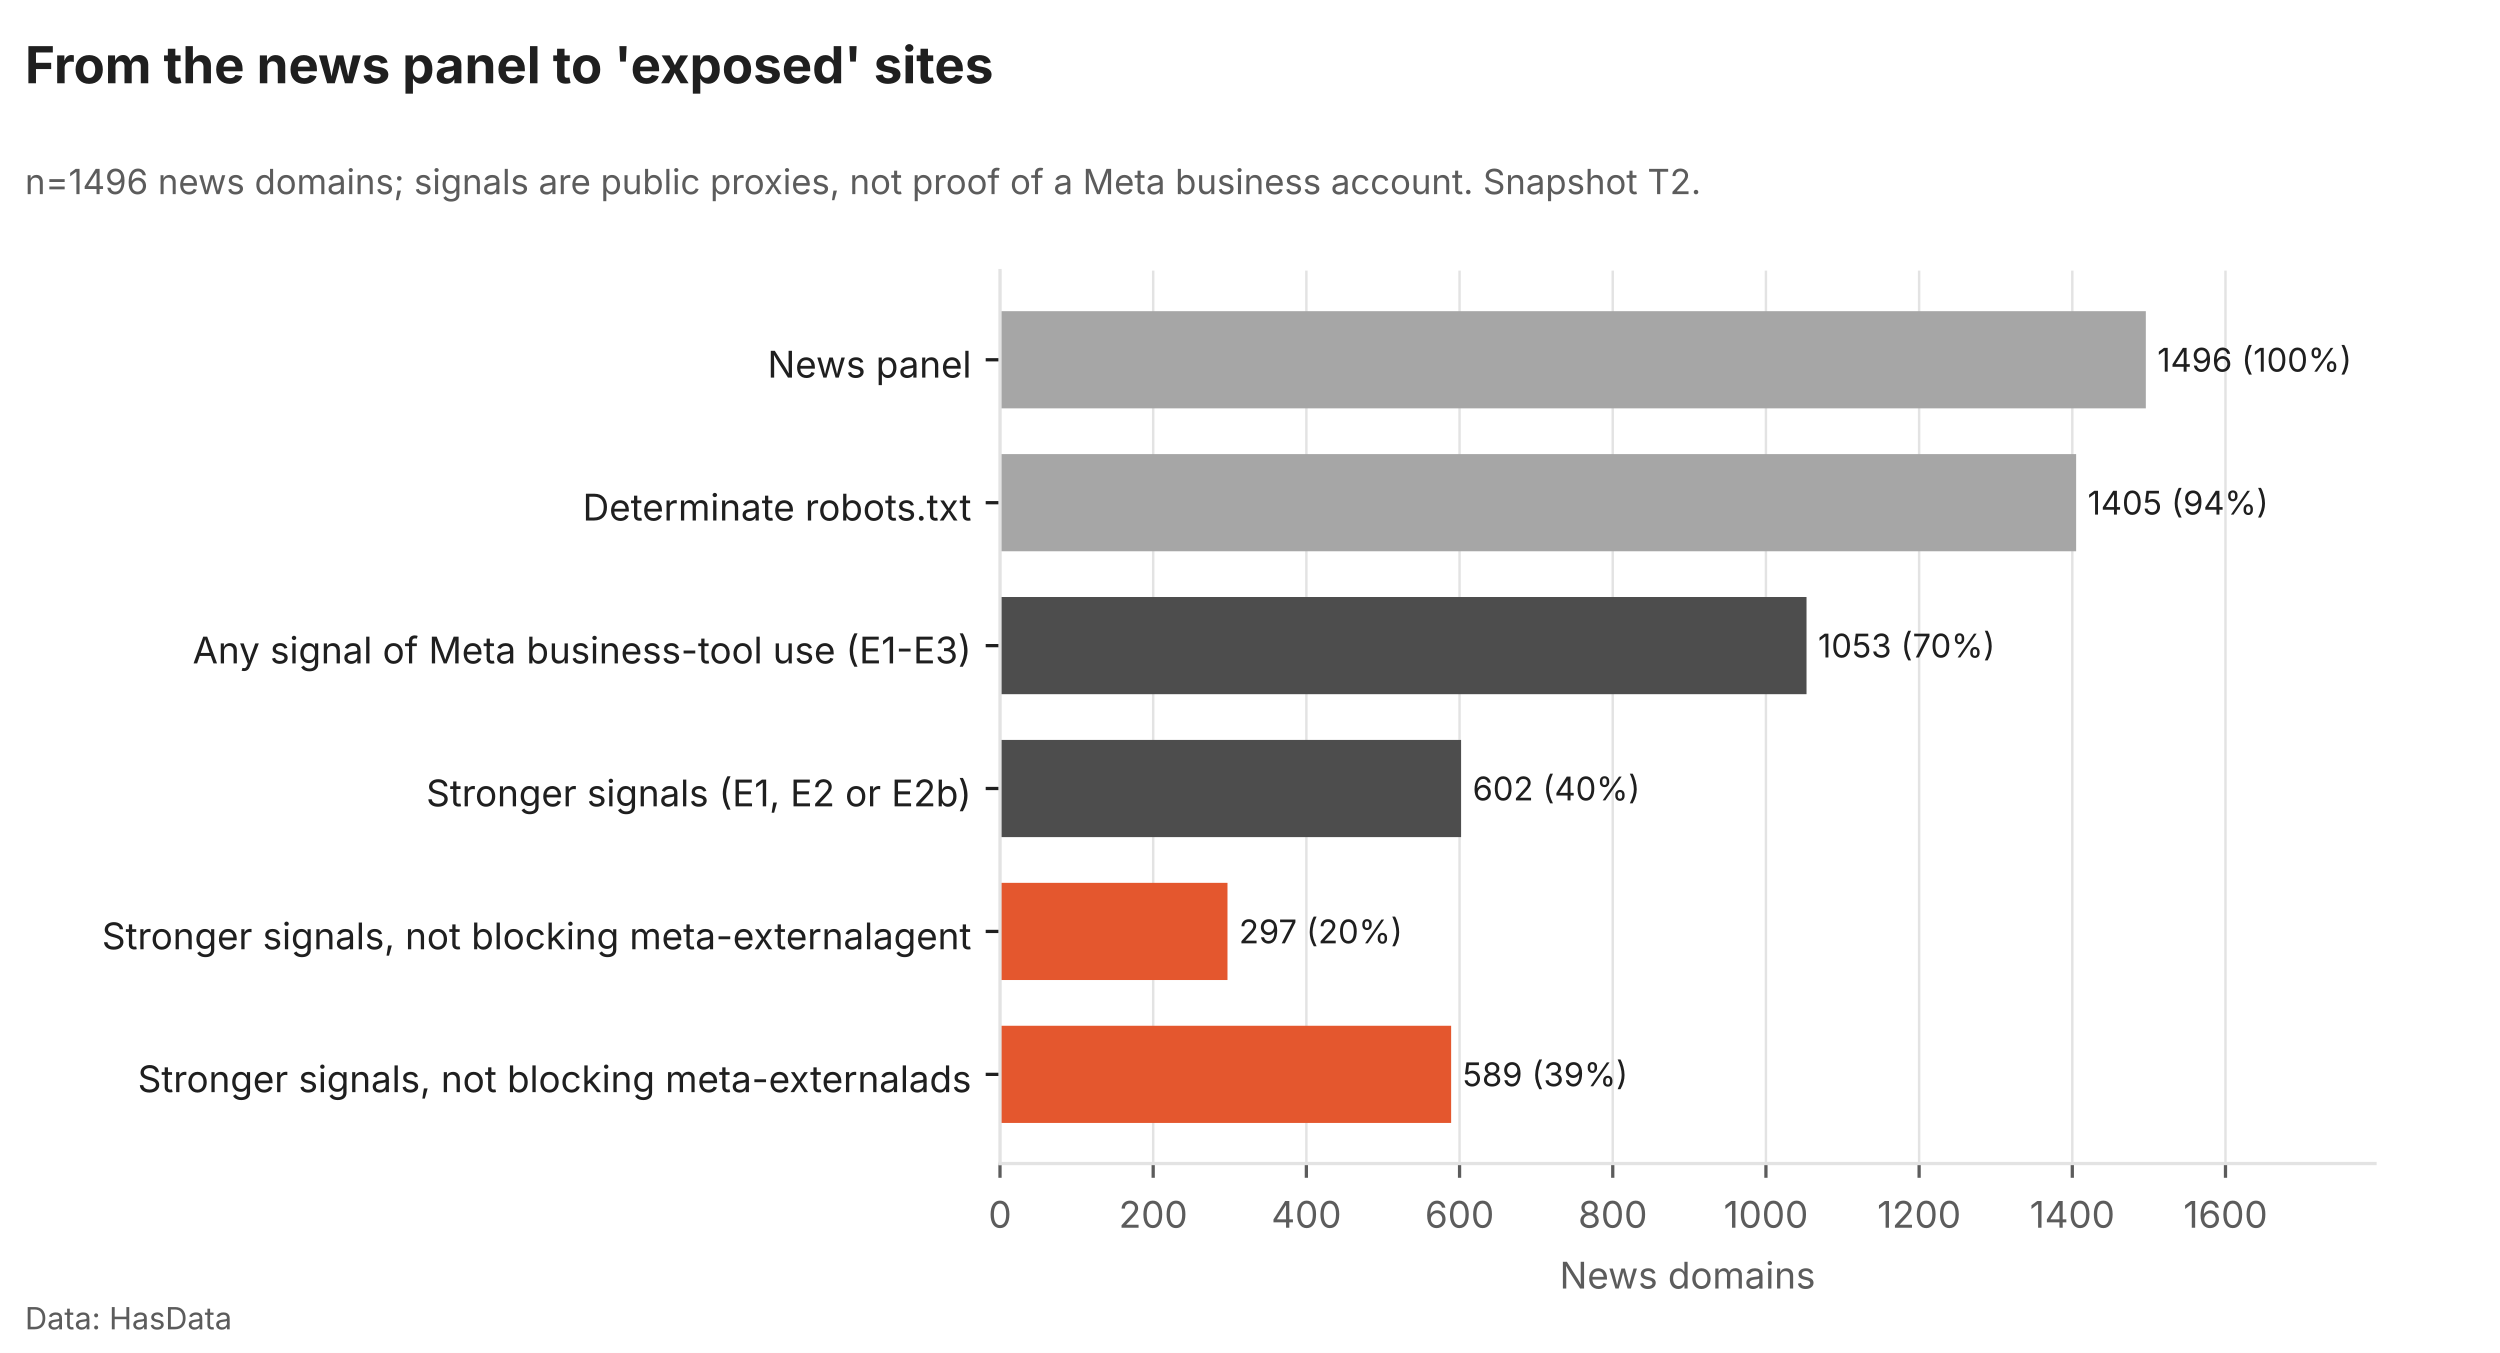
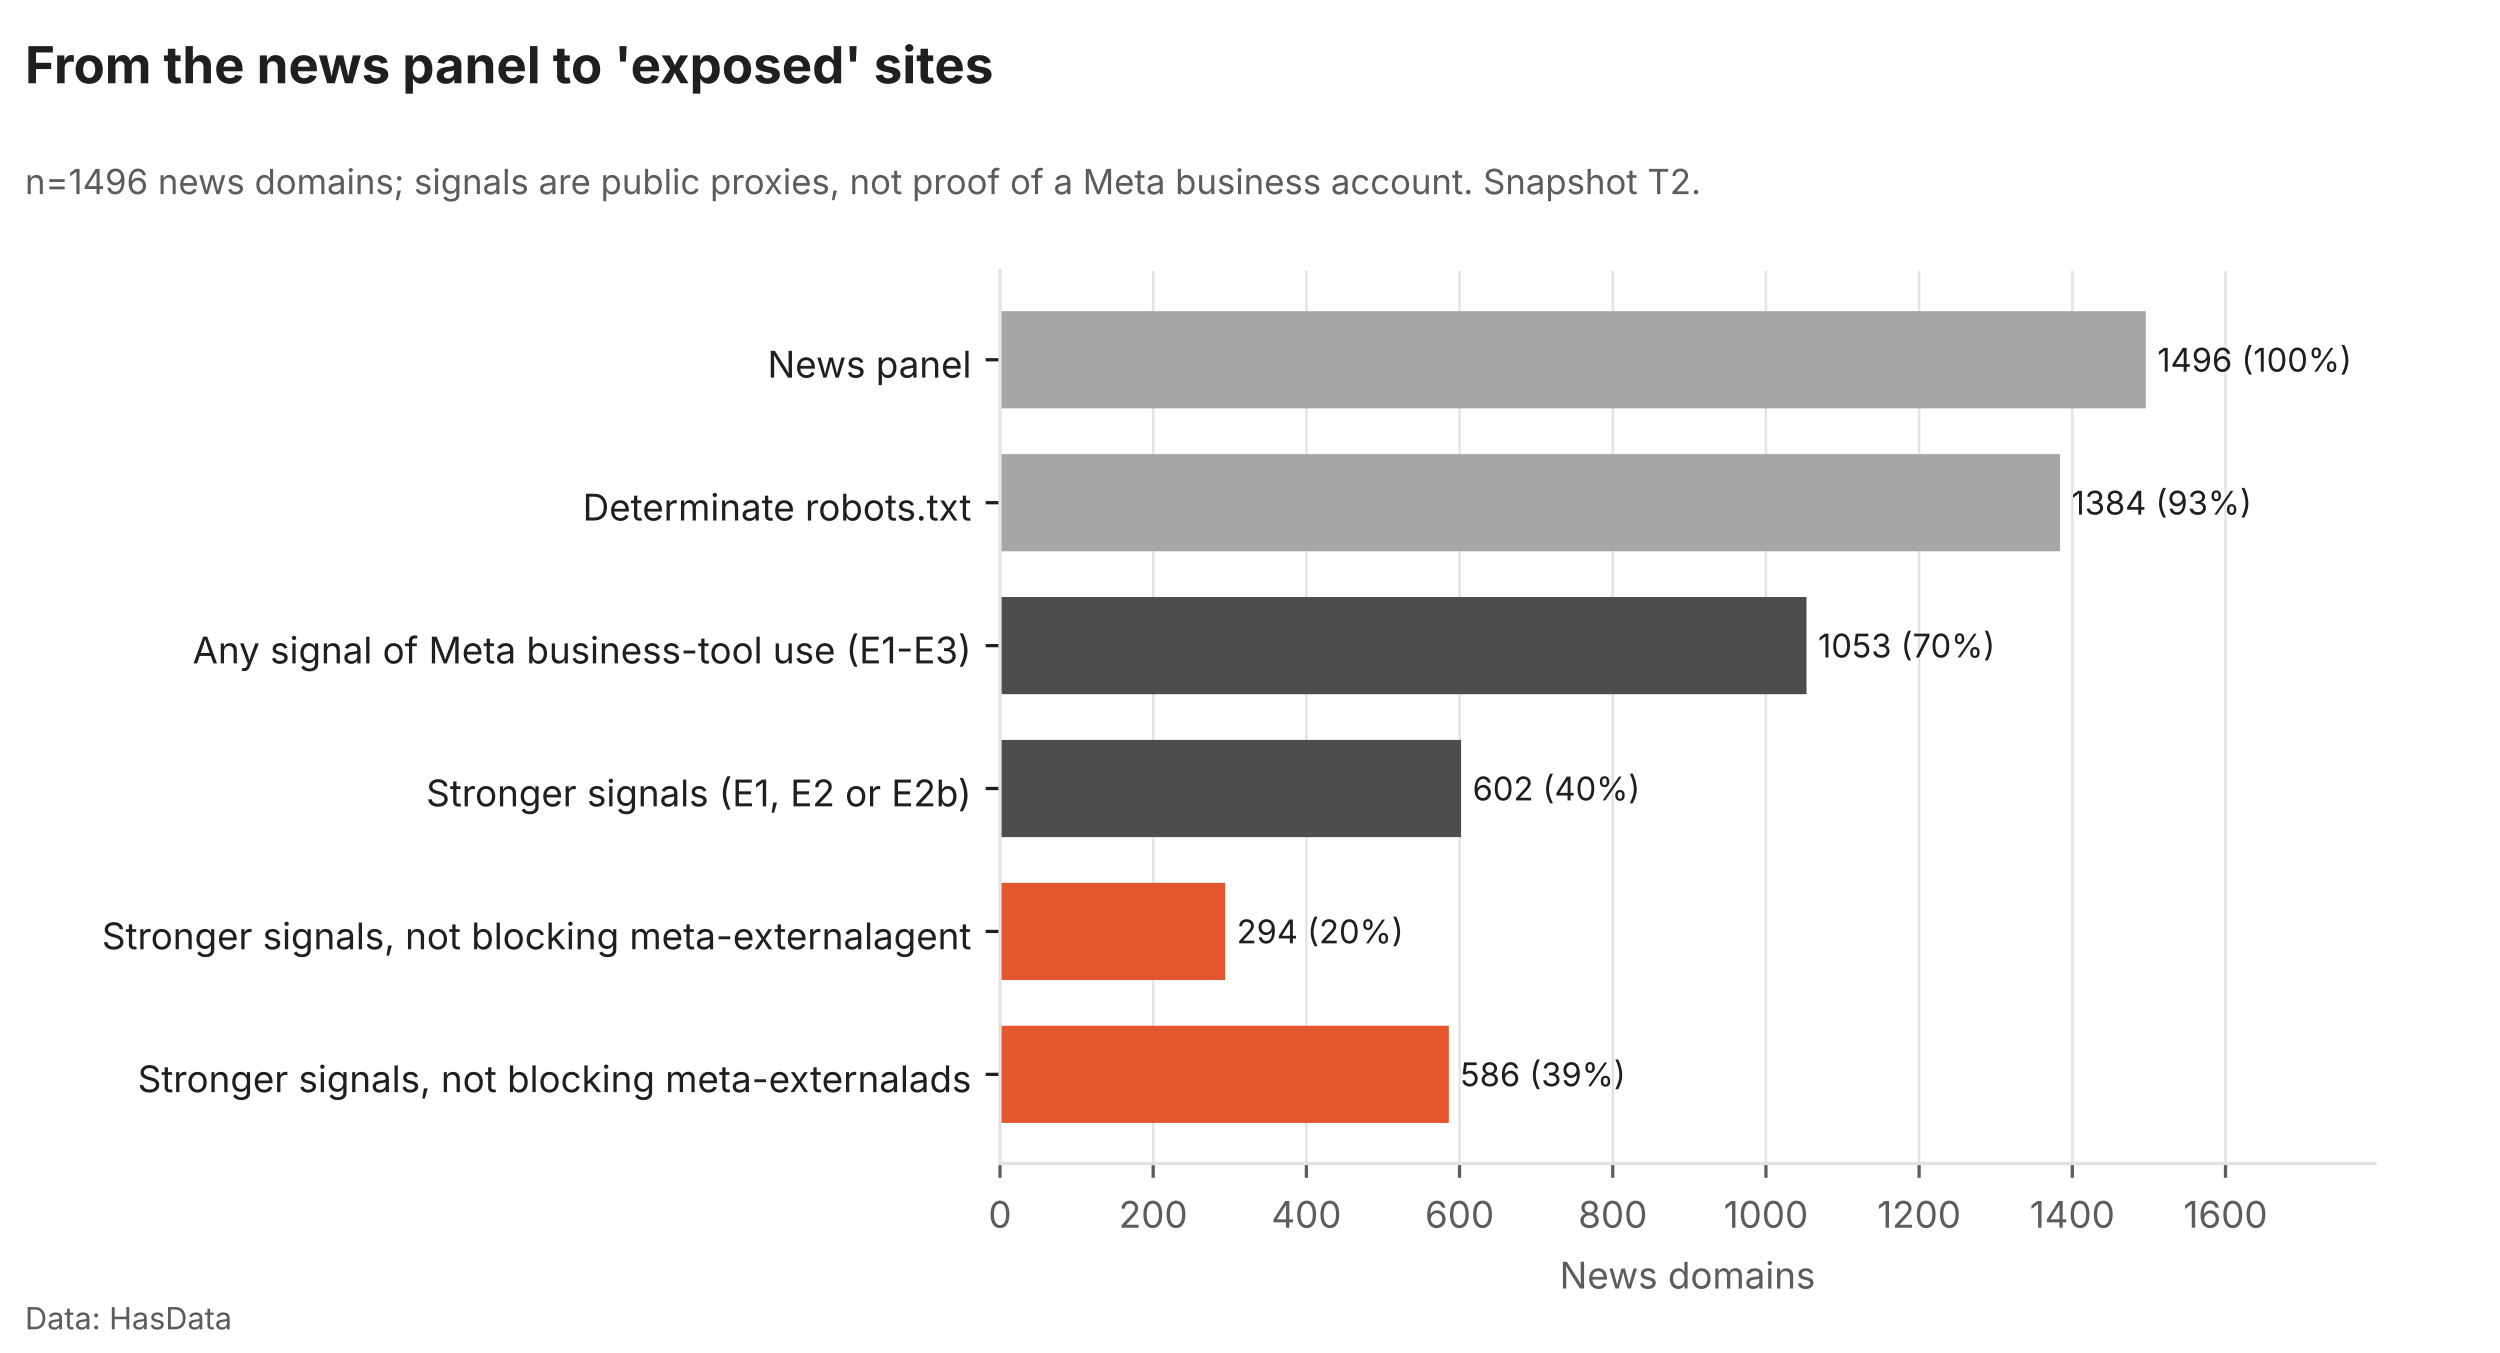
<svg xmlns="http://www.w3.org/2000/svg" xmlns:xlink="http://www.w3.org/1999/xlink" width="612pt" height="331.2pt" viewBox="0 0 612 331.2" version="1.1">
  <defs>
    <style type="text/css">*{stroke-linejoin: round; stroke-linecap: butt}</style>
  </defs>
  <g id="figure_1">
    <g id="patch_1">
      <path d="M 0 331.2  L 612 331.2  L 612 0  L 0 0  z " style="fill: #ffffff" />
    </g>
    <g id="axes_1">
      <g id="patch_2">
        <path d="M 244.8 284.832  L 581.4 284.832  L 581.4 66.24  L 244.8 66.24  z " style="fill: #ffffff" />
      </g>
      <g id="matplotlib.axis_1">
        <g id="xtick_1">
          <g id="line2d_1">
-             <path d="M 244.8 284.832  L 244.8 66.24  " clip-path="url(#p5d57687056)" style="fill: none; stroke: #e3e3e3; stroke-width: 0.6; stroke-linecap: square" />
+             <path d="M 244.8 284.832  L 244.8 66.24  " clip-path="url(#pdd38abfb62)" style="fill: none; stroke: #e3e3e3; stroke-width: 0.6; stroke-linecap: square" />
          </g>
          <g id="line2d_2">
            <defs>
-               <path id="md0435a6fbb" d="M 0 0  L 0 3.5  " style="stroke: #5c5c5c; stroke-width: 0.8" />
+               <path id="mece71a468c" d="M 0 0  L 0 3.5  " style="stroke: #5c5c5c; stroke-width: 0.8" />
            </defs>
            <g>
-               <use xlink:href="#md0435a6fbb" x="244.8" y="284.832" style="fill: #5c5c5c; stroke: #5c5c5c; stroke-width: 0.8" />
+               <use xlink:href="#mece71a468c" x="244.8" y="284.832" style="fill: #5c5c5c; stroke: #5c5c5c; stroke-width: 0.8" />
            </g>
          </g>
          <g id="text_1">
            <text style="font-size: 9px; font-family: 'Inter', 'DejaVu Sans', 'Bitstream Vera Sans', 'Computer Modern Sans Serif', 'Lucida Grande', 'Verdana', 'Geneva', 'Lucid', 'Arial', 'Helvetica', 'Avant Garde', sans-serif; text-anchor: middle; fill: #5c5c5c" x="244.8" y="300.551" transform="rotate(-0 244.8 300.5507)">0</text>
          </g>
        </g>
        <g id="xtick_2">
          <g id="line2d_3">
-             <path d="M 282.3 284.832  L 282.3 66.24  " clip-path="url(#p5d57687056)" style="fill: none; stroke: #e3e3e3; stroke-width: 0.6; stroke-linecap: square" />
+             <path d="M 282.3 284.832  L 282.3 66.24  " clip-path="url(#pdd38abfb62)" style="fill: none; stroke: #e3e3e3; stroke-width: 0.6; stroke-linecap: square" />
          </g>
          <g id="line2d_4">
            <g>
-               <use xlink:href="#md0435a6fbb" x="282.3" y="284.832" style="fill: #5c5c5c; stroke: #5c5c5c; stroke-width: 0.8" />
+               <use xlink:href="#mece71a468c" x="282.3" y="284.832" style="fill: #5c5c5c; stroke: #5c5c5c; stroke-width: 0.8" />
            </g>
          </g>
          <g id="text_2">
            <text style="font-size: 9px; font-family: 'Inter', 'DejaVu Sans', 'Bitstream Vera Sans', 'Computer Modern Sans Serif', 'Lucida Grande', 'Verdana', 'Geneva', 'Lucid', 'Arial', 'Helvetica', 'Avant Garde', sans-serif; text-anchor: middle; fill: #5c5c5c" x="282.3" y="300.551" transform="rotate(-0 282.3 300.5507)">200</text>
          </g>
        </g>
        <g id="xtick_3">
          <g id="line2d_5">
-             <path d="M 319.8 284.832  L 319.8 66.24  " clip-path="url(#p5d57687056)" style="fill: none; stroke: #e3e3e3; stroke-width: 0.6; stroke-linecap: square" />
+             <path d="M 319.8 284.832  L 319.8 66.24  " clip-path="url(#pdd38abfb62)" style="fill: none; stroke: #e3e3e3; stroke-width: 0.6; stroke-linecap: square" />
          </g>
          <g id="line2d_6">
            <g>
-               <use xlink:href="#md0435a6fbb" x="319.8" y="284.832" style="fill: #5c5c5c; stroke: #5c5c5c; stroke-width: 0.8" />
+               <use xlink:href="#mece71a468c" x="319.8" y="284.832" style="fill: #5c5c5c; stroke: #5c5c5c; stroke-width: 0.8" />
            </g>
          </g>
          <g id="text_3">
            <text style="font-size: 9px; font-family: 'Inter', 'DejaVu Sans', 'Bitstream Vera Sans', 'Computer Modern Sans Serif', 'Lucida Grande', 'Verdana', 'Geneva', 'Lucid', 'Arial', 'Helvetica', 'Avant Garde', sans-serif; text-anchor: middle; fill: #5c5c5c" x="319.8" y="300.551" transform="rotate(-0 319.8 300.5507)">400</text>
          </g>
        </g>
        <g id="xtick_4">
          <g id="line2d_7">
-             <path d="M 357.3 284.832  L 357.3 66.24  " clip-path="url(#p5d57687056)" style="fill: none; stroke: #e3e3e3; stroke-width: 0.6; stroke-linecap: square" />
+             <path d="M 357.3 284.832  L 357.3 66.24  " clip-path="url(#pdd38abfb62)" style="fill: none; stroke: #e3e3e3; stroke-width: 0.6; stroke-linecap: square" />
          </g>
          <g id="line2d_8">
            <g>
-               <use xlink:href="#md0435a6fbb" x="357.3" y="284.832" style="fill: #5c5c5c; stroke: #5c5c5c; stroke-width: 0.8" />
+               <use xlink:href="#mece71a468c" x="357.3" y="284.832" style="fill: #5c5c5c; stroke: #5c5c5c; stroke-width: 0.8" />
            </g>
          </g>
          <g id="text_4">
            <text style="font-size: 9px; font-family: 'Inter', 'DejaVu Sans', 'Bitstream Vera Sans', 'Computer Modern Sans Serif', 'Lucida Grande', 'Verdana', 'Geneva', 'Lucid', 'Arial', 'Helvetica', 'Avant Garde', sans-serif; text-anchor: middle; fill: #5c5c5c" x="357.3" y="300.551" transform="rotate(-0 357.3 300.5507)">600</text>
          </g>
        </g>
        <g id="xtick_5">
          <g id="line2d_9">
-             <path d="M 394.8 284.832  L 394.8 66.24  " clip-path="url(#p5d57687056)" style="fill: none; stroke: #e3e3e3; stroke-width: 0.6; stroke-linecap: square" />
+             <path d="M 394.8 284.832  L 394.8 66.24  " clip-path="url(#pdd38abfb62)" style="fill: none; stroke: #e3e3e3; stroke-width: 0.6; stroke-linecap: square" />
          </g>
          <g id="line2d_10">
            <g>
-               <use xlink:href="#md0435a6fbb" x="394.8" y="284.832" style="fill: #5c5c5c; stroke: #5c5c5c; stroke-width: 0.8" />
+               <use xlink:href="#mece71a468c" x="394.8" y="284.832" style="fill: #5c5c5c; stroke: #5c5c5c; stroke-width: 0.8" />
            </g>
          </g>
          <g id="text_5">
            <text style="font-size: 9px; font-family: 'Inter', 'DejaVu Sans', 'Bitstream Vera Sans', 'Computer Modern Sans Serif', 'Lucida Grande', 'Verdana', 'Geneva', 'Lucid', 'Arial', 'Helvetica', 'Avant Garde', sans-serif; text-anchor: middle; fill: #5c5c5c" x="394.8" y="300.551" transform="rotate(-0 394.8 300.5507)">800</text>
          </g>
        </g>
        <g id="xtick_6">
          <g id="line2d_11">
-             <path d="M 432.3 284.832  L 432.3 66.24  " clip-path="url(#p5d57687056)" style="fill: none; stroke: #e3e3e3; stroke-width: 0.6; stroke-linecap: square" />
+             <path d="M 432.3 284.832  L 432.3 66.24  " clip-path="url(#pdd38abfb62)" style="fill: none; stroke: #e3e3e3; stroke-width: 0.6; stroke-linecap: square" />
          </g>
          <g id="line2d_12">
            <g>
-               <use xlink:href="#md0435a6fbb" x="432.3" y="284.832" style="fill: #5c5c5c; stroke: #5c5c5c; stroke-width: 0.8" />
+               <use xlink:href="#mece71a468c" x="432.3" y="284.832" style="fill: #5c5c5c; stroke: #5c5c5c; stroke-width: 0.8" />
            </g>
          </g>
          <g id="text_6">
            <text style="font-size: 9px; font-family: 'Inter', 'DejaVu Sans', 'Bitstream Vera Sans', 'Computer Modern Sans Serif', 'Lucida Grande', 'Verdana', 'Geneva', 'Lucid', 'Arial', 'Helvetica', 'Avant Garde', sans-serif; text-anchor: middle; fill: #5c5c5c" x="432.3" y="300.551" transform="rotate(-0 432.3 300.5507)">1000</text>
          </g>
        </g>
        <g id="xtick_7">
          <g id="line2d_13">
-             <path d="M 469.8 284.832  L 469.8 66.24  " clip-path="url(#p5d57687056)" style="fill: none; stroke: #e3e3e3; stroke-width: 0.6; stroke-linecap: square" />
+             <path d="M 469.8 284.832  L 469.8 66.24  " clip-path="url(#pdd38abfb62)" style="fill: none; stroke: #e3e3e3; stroke-width: 0.6; stroke-linecap: square" />
          </g>
          <g id="line2d_14">
            <g>
-               <use xlink:href="#md0435a6fbb" x="469.8" y="284.832" style="fill: #5c5c5c; stroke: #5c5c5c; stroke-width: 0.8" />
+               <use xlink:href="#mece71a468c" x="469.8" y="284.832" style="fill: #5c5c5c; stroke: #5c5c5c; stroke-width: 0.8" />
            </g>
          </g>
          <g id="text_7">
            <text style="font-size: 9px; font-family: 'Inter', 'DejaVu Sans', 'Bitstream Vera Sans', 'Computer Modern Sans Serif', 'Lucida Grande', 'Verdana', 'Geneva', 'Lucid', 'Arial', 'Helvetica', 'Avant Garde', sans-serif; text-anchor: middle; fill: #5c5c5c" x="469.8" y="300.551" transform="rotate(-0 469.8 300.5507)">1200</text>
          </g>
        </g>
        <g id="xtick_8">
          <g id="line2d_15">
-             <path d="M 507.3 284.832  L 507.3 66.24  " clip-path="url(#p5d57687056)" style="fill: none; stroke: #e3e3e3; stroke-width: 0.6; stroke-linecap: square" />
+             <path d="M 507.3 284.832  L 507.3 66.24  " clip-path="url(#pdd38abfb62)" style="fill: none; stroke: #e3e3e3; stroke-width: 0.6; stroke-linecap: square" />
          </g>
          <g id="line2d_16">
            <g>
-               <use xlink:href="#md0435a6fbb" x="507.3" y="284.832" style="fill: #5c5c5c; stroke: #5c5c5c; stroke-width: 0.8" />
+               <use xlink:href="#mece71a468c" x="507.3" y="284.832" style="fill: #5c5c5c; stroke: #5c5c5c; stroke-width: 0.8" />
            </g>
          </g>
          <g id="text_8">
            <text style="font-size: 9px; font-family: 'Inter', 'DejaVu Sans', 'Bitstream Vera Sans', 'Computer Modern Sans Serif', 'Lucida Grande', 'Verdana', 'Geneva', 'Lucid', 'Arial', 'Helvetica', 'Avant Garde', sans-serif; text-anchor: middle; fill: #5c5c5c" x="507.3" y="300.551" transform="rotate(-0 507.3 300.5507)">1400</text>
          </g>
        </g>
        <g id="xtick_9">
          <g id="line2d_17">
-             <path d="M 544.8 284.832  L 544.8 66.24  " clip-path="url(#p5d57687056)" style="fill: none; stroke: #e3e3e3; stroke-width: 0.6; stroke-linecap: square" />
+             <path d="M 544.8 284.832  L 544.8 66.24  " clip-path="url(#pdd38abfb62)" style="fill: none; stroke: #e3e3e3; stroke-width: 0.6; stroke-linecap: square" />
          </g>
          <g id="line2d_18">
            <g>
-               <use xlink:href="#md0435a6fbb" x="544.8" y="284.832" style="fill: #5c5c5c; stroke: #5c5c5c; stroke-width: 0.8" />
+               <use xlink:href="#mece71a468c" x="544.8" y="284.832" style="fill: #5c5c5c; stroke: #5c5c5c; stroke-width: 0.8" />
            </g>
          </g>
          <g id="text_9">
            <text style="font-size: 9px; font-family: 'Inter', 'DejaVu Sans', 'Bitstream Vera Sans', 'Computer Modern Sans Serif', 'Lucida Grande', 'Verdana', 'Geneva', 'Lucid', 'Arial', 'Helvetica', 'Avant Garde', sans-serif; text-anchor: middle; fill: #5c5c5c" x="544.8" y="300.551" transform="rotate(-0 544.8 300.5507)">1600</text>
          </g>
        </g>
        <g id="text_10">
          <text style="font-size: 9px; font-family: 'Inter', 'DejaVu Sans', 'Bitstream Vera Sans', 'Computer Modern Sans Serif', 'Lucida Grande', 'Verdana', 'Geneva', 'Lucid', 'Arial', 'Helvetica', 'Avant Garde', sans-serif; text-anchor: middle; fill: #5c5c5c" x="413.1" y="315.44" transform="rotate(-0 413.1 315.4404)">News domains</text>
        </g>
      </g>
      <g id="matplotlib.axis_2">
        <g id="ytick_1">
          <g id="line2d_19">
            <defs>
-               <path id="m27fb4b7642" d="M 0 0  L -3.5 0  " style="stroke: #1f1f1f; stroke-width: 0.8" />
+               <path id="m72d377bc84" d="M 0 0  L -3.5 0  " style="stroke: #1f1f1f; stroke-width: 0.8" />
            </defs>
            <g>
-               <use xlink:href="#m27fb4b7642" x="244.8" y="88.071" style="fill: #1f1f1f; stroke: #1f1f1f; stroke-width: 0.8" />
+               <use xlink:href="#m72d377bc84" x="244.8" y="88.071" style="fill: #1f1f1f; stroke: #1f1f1f; stroke-width: 0.8" />
            </g>
          </g>
          <g id="text_11">
            <text style="font-size: 9px; font-family: 'Inter', 'DejaVu Sans', 'Bitstream Vera Sans', 'Computer Modern Sans Serif', 'Lucida Grande', 'Verdana', 'Geneva', 'Lucid', 'Arial', 'Helvetica', 'Avant Garde', sans-serif; text-anchor: end; fill: #1f1f1f" x="237.8" y="92.431" transform="rotate(-0 237.8 92.43059)">News panel</text>
          </g>
        </g>
        <g id="ytick_2">
          <g id="line2d_20">
            <g>
-               <use xlink:href="#m27fb4b7642" x="244.8" y="123.057" style="fill: #1f1f1f; stroke: #1f1f1f; stroke-width: 0.8" />
+               <use xlink:href="#m72d377bc84" x="244.8" y="123.057" style="fill: #1f1f1f; stroke: #1f1f1f; stroke-width: 0.8" />
            </g>
          </g>
          <g id="text_12">
            <text style="font-size: 9px; font-family: 'Inter', 'DejaVu Sans', 'Bitstream Vera Sans', 'Computer Modern Sans Serif', 'Lucida Grande', 'Verdana', 'Geneva', 'Lucid', 'Arial', 'Helvetica', 'Avant Garde', sans-serif; text-anchor: end; fill: #1f1f1f" x="237.8" y="127.417" transform="rotate(-0 237.8 127.4165)">Determinate robots.txt</text>
          </g>
        </g>
        <g id="ytick_3">
          <g id="line2d_21">
            <g>
-               <use xlink:href="#m27fb4b7642" x="244.8" y="158.043" style="fill: #1f1f1f; stroke: #1f1f1f; stroke-width: 0.8" />
+               <use xlink:href="#m72d377bc84" x="244.8" y="158.043" style="fill: #1f1f1f; stroke: #1f1f1f; stroke-width: 0.8" />
            </g>
          </g>
          <g id="text_13">
            <text style="font-size: 9px; font-family: 'Inter', 'DejaVu Sans', 'Bitstream Vera Sans', 'Computer Modern Sans Serif', 'Lucida Grande', 'Verdana', 'Geneva', 'Lucid', 'Arial', 'Helvetica', 'Avant Garde', sans-serif; text-anchor: end; fill: #1f1f1f" x="237.8" y="162.402" transform="rotate(-0 237.8 162.4024)">Any signal of Meta business-tool use (E1-E3)</text>
          </g>
        </g>
        <g id="ytick_4">
          <g id="line2d_22">
            <g>
-               <use xlink:href="#m27fb4b7642" x="244.8" y="193.029" style="fill: #1f1f1f; stroke: #1f1f1f; stroke-width: 0.8" />
+               <use xlink:href="#m72d377bc84" x="244.8" y="193.029" style="fill: #1f1f1f; stroke: #1f1f1f; stroke-width: 0.8" />
            </g>
          </g>
          <g id="text_14">
            <text style="font-size: 9px; font-family: 'Inter', 'DejaVu Sans', 'Bitstream Vera Sans', 'Computer Modern Sans Serif', 'Lucida Grande', 'Verdana', 'Geneva', 'Lucid', 'Arial', 'Helvetica', 'Avant Garde', sans-serif; text-anchor: end; fill: #1f1f1f" x="237.8" y="197.388" transform="rotate(-0 237.8 197.3883)">Stronger signals (E1, E2 or E2b)</text>
          </g>
        </g>
        <g id="ytick_5">
          <g id="line2d_23">
            <g>
-               <use xlink:href="#m27fb4b7642" x="244.8" y="228.015" style="fill: #1f1f1f; stroke: #1f1f1f; stroke-width: 0.8" />
+               <use xlink:href="#m72d377bc84" x="244.8" y="228.015" style="fill: #1f1f1f; stroke: #1f1f1f; stroke-width: 0.8" />
            </g>
          </g>
          <g id="text_15">
            <text style="font-size: 9px; font-family: 'Inter', 'DejaVu Sans', 'Bitstream Vera Sans', 'Computer Modern Sans Serif', 'Lucida Grande', 'Verdana', 'Geneva', 'Lucid', 'Arial', 'Helvetica', 'Avant Garde', sans-serif; text-anchor: end; fill: #1f1f1f" x="237.8" y="232.374" transform="rotate(-0 237.8 232.3742)">Stronger signals, not blocking meta-externalagent</text>
          </g>
        </g>
        <g id="ytick_6">
          <g id="line2d_24">
            <g>
-               <use xlink:href="#m27fb4b7642" x="244.8" y="263.001" style="fill: #1f1f1f; stroke: #1f1f1f; stroke-width: 0.8" />
+               <use xlink:href="#m72d377bc84" x="244.8" y="263.001" style="fill: #1f1f1f; stroke: #1f1f1f; stroke-width: 0.8" />
            </g>
          </g>
          <g id="text_16">
            <text style="font-size: 9px; font-family: 'Inter', 'DejaVu Sans', 'Bitstream Vera Sans', 'Computer Modern Sans Serif', 'Lucida Grande', 'Verdana', 'Geneva', 'Lucid', 'Arial', 'Helvetica', 'Avant Garde', sans-serif; text-anchor: end; fill: #1f1f1f" x="237.8" y="267.36" transform="rotate(-0 237.8 267.3602)">Stronger signals, not blocking meta-externalads</text>
          </g>
        </g>
      </g>
      <g id="patch_3">
-         <path d="M 244.8 99.966  L 525.3 99.966  L 525.3 76.176  L 244.8 76.176  z " clip-path="url(#p5d57687056)" style="fill: #a6a6a6" />
+         <path d="M 244.8 99.966  L 525.3 99.966  L 525.3 76.176  L 244.8 76.176  z " clip-path="url(#pdd38abfb62)" style="fill: #a6a6a6" />
      </g>
      <g id="patch_4">
-         <path d="M 244.8 134.952  L 508.238 134.952  L 508.238 111.162  L 244.8 111.162  z " clip-path="url(#p5d57687056)" style="fill: #a6a6a6" />
+         <path d="M 244.8 134.952  L 504.3 134.952  L 504.3 111.162  L 244.8 111.162  z " clip-path="url(#pdd38abfb62)" style="fill: #a6a6a6" />
      </g>
      <g id="patch_5">
-         <path d="M 244.8 169.938  L 442.238 169.938  L 442.238 146.148  L 244.8 146.148  z " clip-path="url(#p5d57687056)" style="fill: #4d4d4d" />
+         <path d="M 244.8 169.938  L 442.238 169.938  L 442.238 146.148  L 244.8 146.148  z " clip-path="url(#pdd38abfb62)" style="fill: #4d4d4d" />
      </g>
      <g id="patch_6">
-         <path d="M 244.8 204.924  L 357.675 204.924  L 357.675 181.134  L 244.8 181.134  z " clip-path="url(#p5d57687056)" style="fill: #4d4d4d" />
+         <path d="M 244.8 204.924  L 357.675 204.924  L 357.675 181.134  L 244.8 181.134  z " clip-path="url(#pdd38abfb62)" style="fill: #4d4d4d" />
      </g>
      <g id="patch_7">
-         <path d="M 244.8 239.91  L 300.488 239.91  L 300.488 216.12  L 244.8 216.12  z " clip-path="url(#p5d57687056)" style="fill: #e4572e" />
+         <path d="M 244.8 239.91  L 299.925 239.91  L 299.925 216.12  L 244.8 216.12  z " clip-path="url(#pdd38abfb62)" style="fill: #e4572e" />
      </g>
      <g id="patch_8">
-         <path d="M 244.8 274.896  L 355.238 274.896  L 355.238 251.106  L 244.8 251.106  z " clip-path="url(#p5d57687056)" style="fill: #e4572e" />
+         <path d="M 244.8 274.896  L 354.675 274.896  L 354.675 251.106  L 244.8 251.106  z " clip-path="url(#pdd38abfb62)" style="fill: #e4572e" />
      </g>
      <g id="patch_9">
        <path d="M 244.8 284.832  L 244.8 66.24  " style="fill: none; stroke: #e3e3e3; stroke-width: 0.8; stroke-linejoin: miter; stroke-linecap: square" />
      </g>
      <g id="patch_10">
        <path d="M 244.8 284.832  L 581.4 284.832  " style="fill: none; stroke: #e3e3e3; stroke-width: 0.8; stroke-linejoin: miter; stroke-linecap: square" />
      </g>
      <g id="text_17">
        <text style="font-size: 8px; font-family: 'Inter', 'DejaVu Sans', 'Bitstream Vera Sans', 'Computer Modern Sans Serif', 'Lucida Grande', 'Verdana', 'Geneva', 'Lucid', 'Arial', 'Helvetica', 'Avant Garde', sans-serif; text-anchor: start; fill: #1f1f1f" x="528.105" y="90.981" transform="rotate(-0 528.105 90.98137)">1496  (100%)</text>
      </g>
      <g id="text_18">
-         <text style="font-size: 8px; font-family: 'Inter', 'DejaVu Sans', 'Bitstream Vera Sans', 'Computer Modern Sans Serif', 'Lucida Grande', 'Verdana', 'Geneva', 'Lucid', 'Arial', 'Helvetica', 'Avant Garde', sans-serif; text-anchor: start; fill: #1f1f1f" x="511.043" y="125.967" transform="rotate(-0 511.0425 125.9673)">1405  (94%)</text>
+         <text style="font-size: 8px; font-family: 'Inter', 'DejaVu Sans', 'Bitstream Vera Sans', 'Computer Modern Sans Serif', 'Lucida Grande', 'Verdana', 'Geneva', 'Lucid', 'Arial', 'Helvetica', 'Avant Garde', sans-serif; text-anchor: start; fill: #1f1f1f" x="507.105" y="125.967" transform="rotate(-0 507.105 125.9673)">1384  (93%)</text>
      </g>
      <g id="text_19">
        <text style="font-size: 8px; font-family: 'Inter', 'DejaVu Sans', 'Bitstream Vera Sans', 'Computer Modern Sans Serif', 'Lucida Grande', 'Verdana', 'Geneva', 'Lucid', 'Arial', 'Helvetica', 'Avant Garde', sans-serif; text-anchor: start; fill: #1f1f1f" x="445.043" y="160.953" transform="rotate(-0 445.0425 160.9532)">1053  (70%)</text>
      </g>
      <g id="text_20">
        <text style="font-size: 8px; font-family: 'Inter', 'DejaVu Sans', 'Bitstream Vera Sans', 'Computer Modern Sans Serif', 'Lucida Grande', 'Verdana', 'Geneva', 'Lucid', 'Arial', 'Helvetica', 'Avant Garde', sans-serif; text-anchor: start; fill: #1f1f1f" x="360.48" y="195.939" transform="rotate(-0 360.48 195.9391)">602  (40%)</text>
      </g>
      <g id="text_21">
-         <text style="font-size: 8px; font-family: 'Inter', 'DejaVu Sans', 'Bitstream Vera Sans', 'Computer Modern Sans Serif', 'Lucida Grande', 'Verdana', 'Geneva', 'Lucid', 'Arial', 'Helvetica', 'Avant Garde', sans-serif; text-anchor: start; fill: #1f1f1f" x="303.293" y="230.925" transform="rotate(-0 303.2925 230.925)">297  (20%)</text>
+         <text style="font-size: 8px; font-family: 'Inter', 'DejaVu Sans', 'Bitstream Vera Sans', 'Computer Modern Sans Serif', 'Lucida Grande', 'Verdana', 'Geneva', 'Lucid', 'Arial', 'Helvetica', 'Avant Garde', sans-serif; text-anchor: start; fill: #1f1f1f" x="302.73" y="230.925" transform="rotate(-0 302.73 230.925)">294  (20%)</text>
      </g>
      <g id="text_22">
-         <text style="font-size: 8px; font-family: 'Inter', 'DejaVu Sans', 'Bitstream Vera Sans', 'Computer Modern Sans Serif', 'Lucida Grande', 'Verdana', 'Geneva', 'Lucid', 'Arial', 'Helvetica', 'Avant Garde', sans-serif; text-anchor: start; fill: #1f1f1f" x="358.043" y="265.911" transform="rotate(-0 358.0425 265.9109)">589  (39%)</text>
+         <text style="font-size: 8px; font-family: 'Inter', 'DejaVu Sans', 'Bitstream Vera Sans', 'Computer Modern Sans Serif', 'Lucida Grande', 'Verdana', 'Geneva', 'Lucid', 'Arial', 'Helvetica', 'Avant Garde', sans-serif; text-anchor: start; fill: #1f1f1f" x="357.48" y="265.911" transform="rotate(-0 357.48 265.9109)">586  (39%)</text>
      </g>
    </g>
    <g id="text_23">
      <text style="font-weight: 700; font-size: 12.5px; font-family: 'Inter', 'DejaVu Sans', 'Bitstream Vera Sans', 'Computer Modern Sans Serif', 'Lucida Grande', 'Verdana', 'Geneva', 'Lucid', 'Arial', 'Helvetica', 'Avant Garde', sans-serif; text-anchor: start; fill: #1f1f1f" x="6.12" y="20.389" transform="rotate(-0 6.12 20.38938)">From the news panel to 'exposed' sites</text>
    </g>
    <g id="text_24">
      <text style="font-size: 8.5px; font-family: 'Inter', 'DejaVu Sans', 'Bitstream Vera Sans', 'Computer Modern Sans Serif', 'Lucida Grande', 'Verdana', 'Geneva', 'Lucid', 'Arial', 'Helvetica', 'Avant Garde', sans-serif; text-anchor: start; fill: #5c5c5c" x="6.12" y="47.525" transform="rotate(-0 6.12 47.52527)">n=1496 news domains; signals are public proxies, not proof of a Meta business account. Snapshot T2.</text>
    </g>
    <g id="text_25">
      <text style="font-size: 7.5px; font-family: 'Inter', 'DejaVu Sans', 'Bitstream Vera Sans', 'Computer Modern Sans Serif', 'Lucida Grande', 'Verdana', 'Geneva', 'Lucid', 'Arial', 'Helvetica', 'Avant Garde', sans-serif; text-anchor: start; fill: #5c5c5c" x="6.12" y="325.417" transform="rotate(-0 6.12 325.4165)">Data: HasData</text>
    </g>
  </g>
  <defs>
-     <clipPath id="p5d57687056">
+     <clipPath id="pdd38abfb62">
      <rect x="244.8" y="66.24" width="336.6" height="218.592" />
    </clipPath>
  </defs>
</svg>
